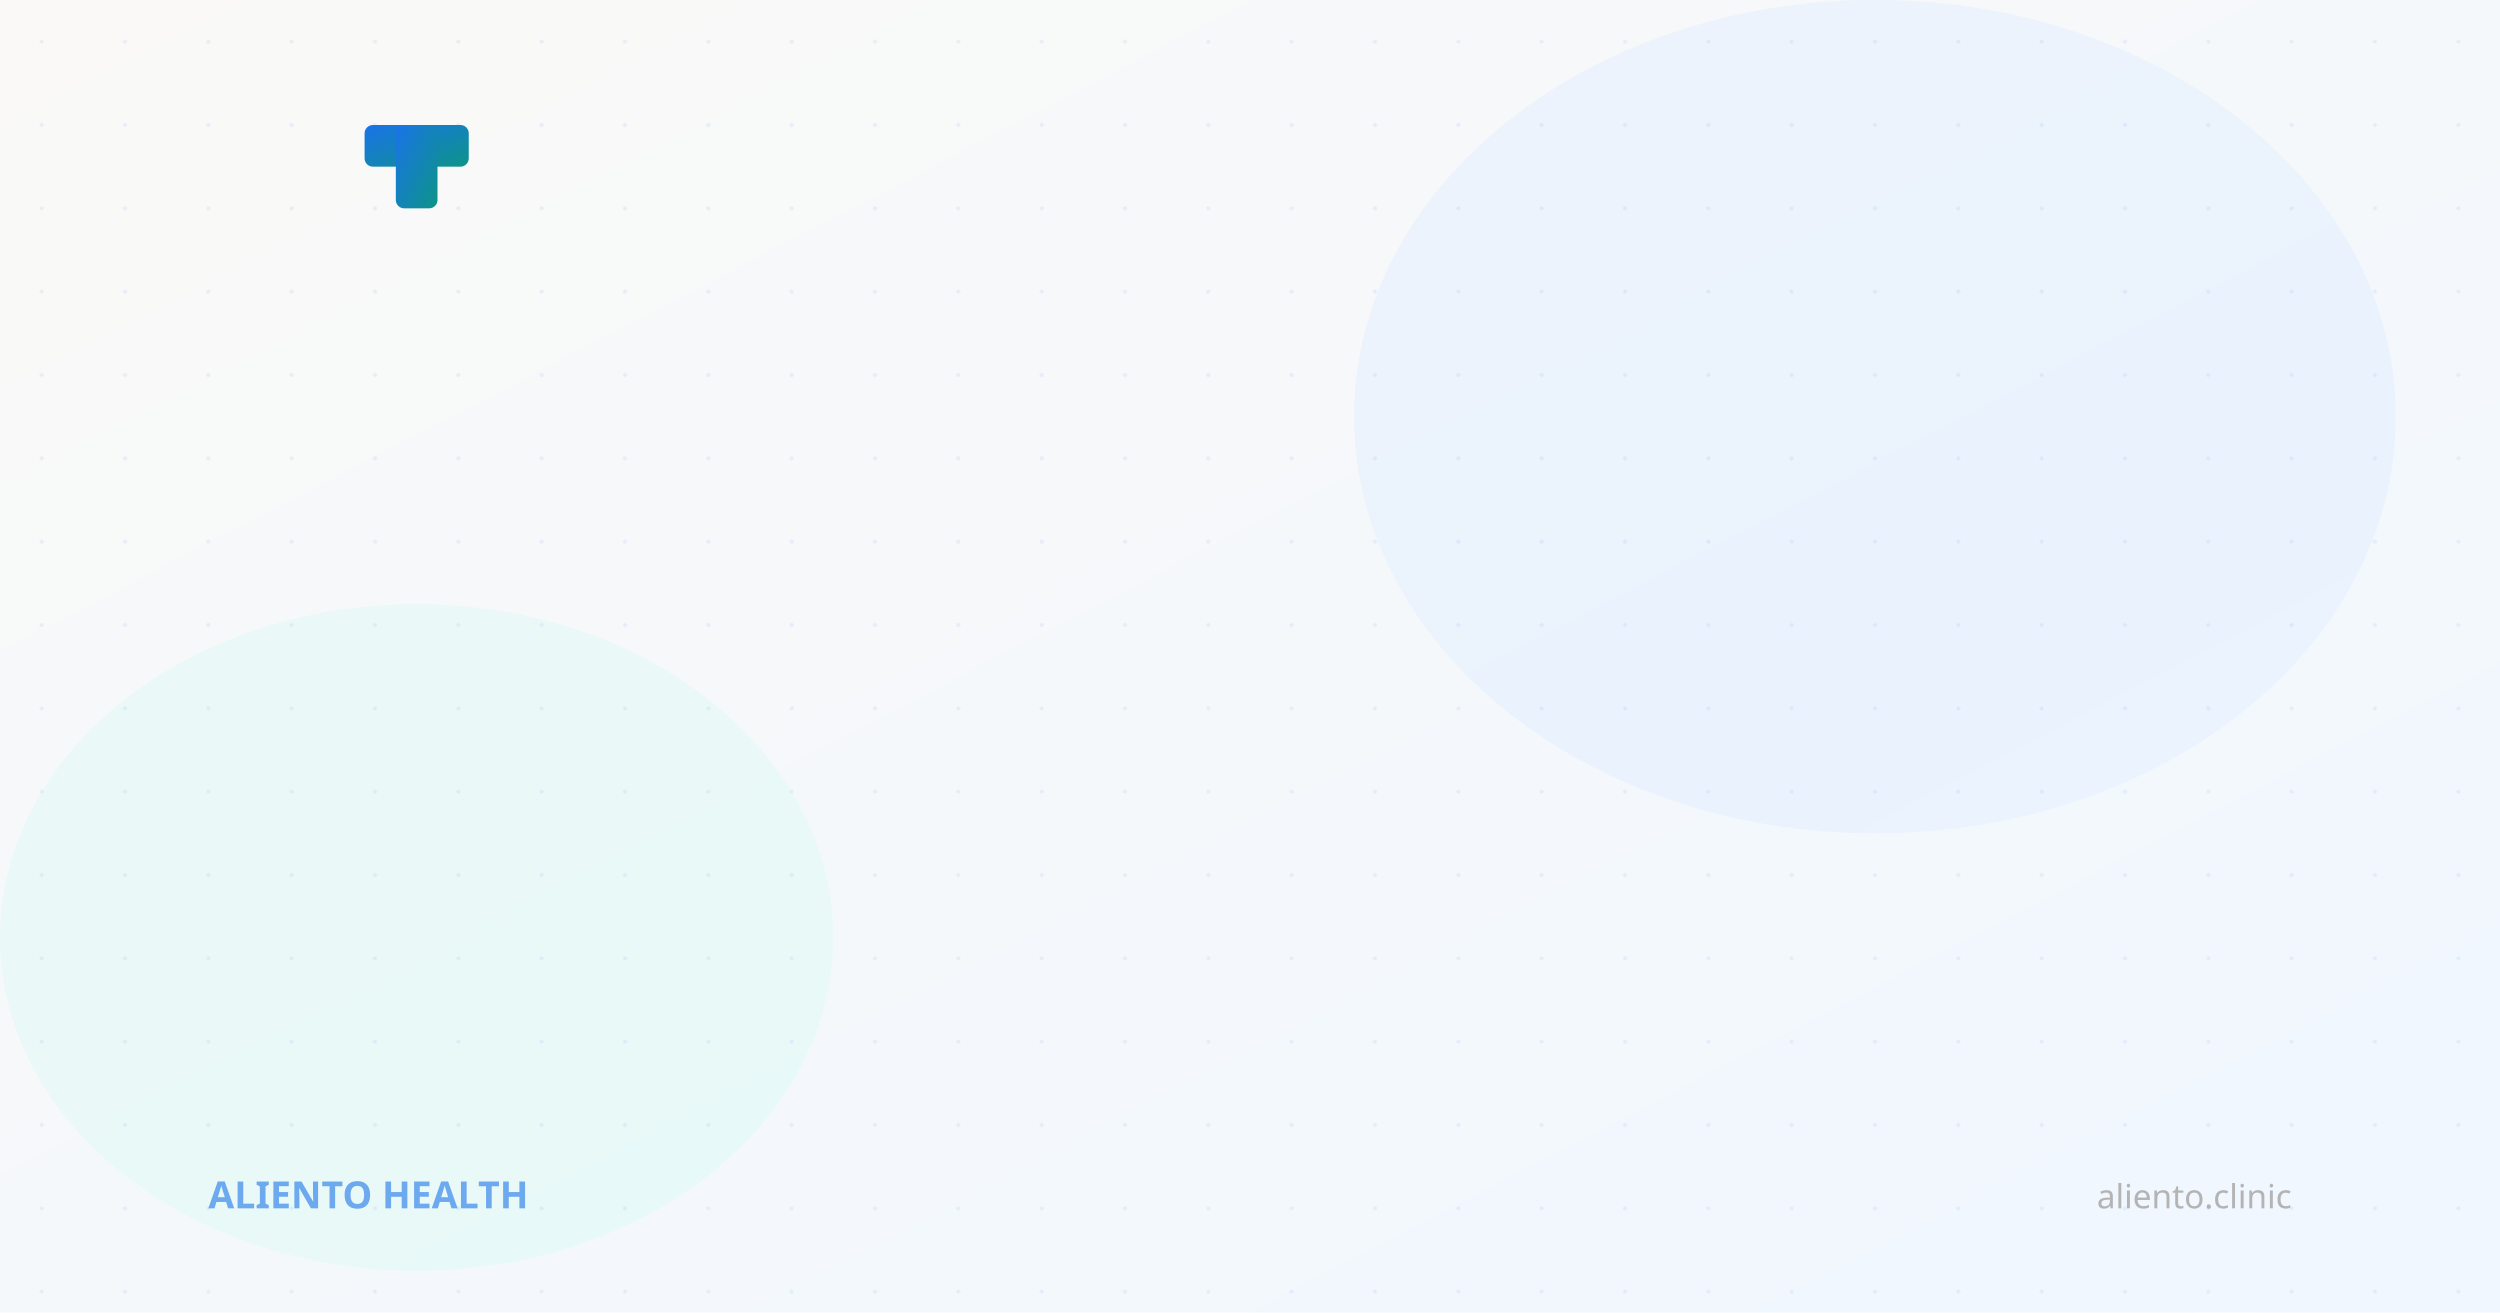
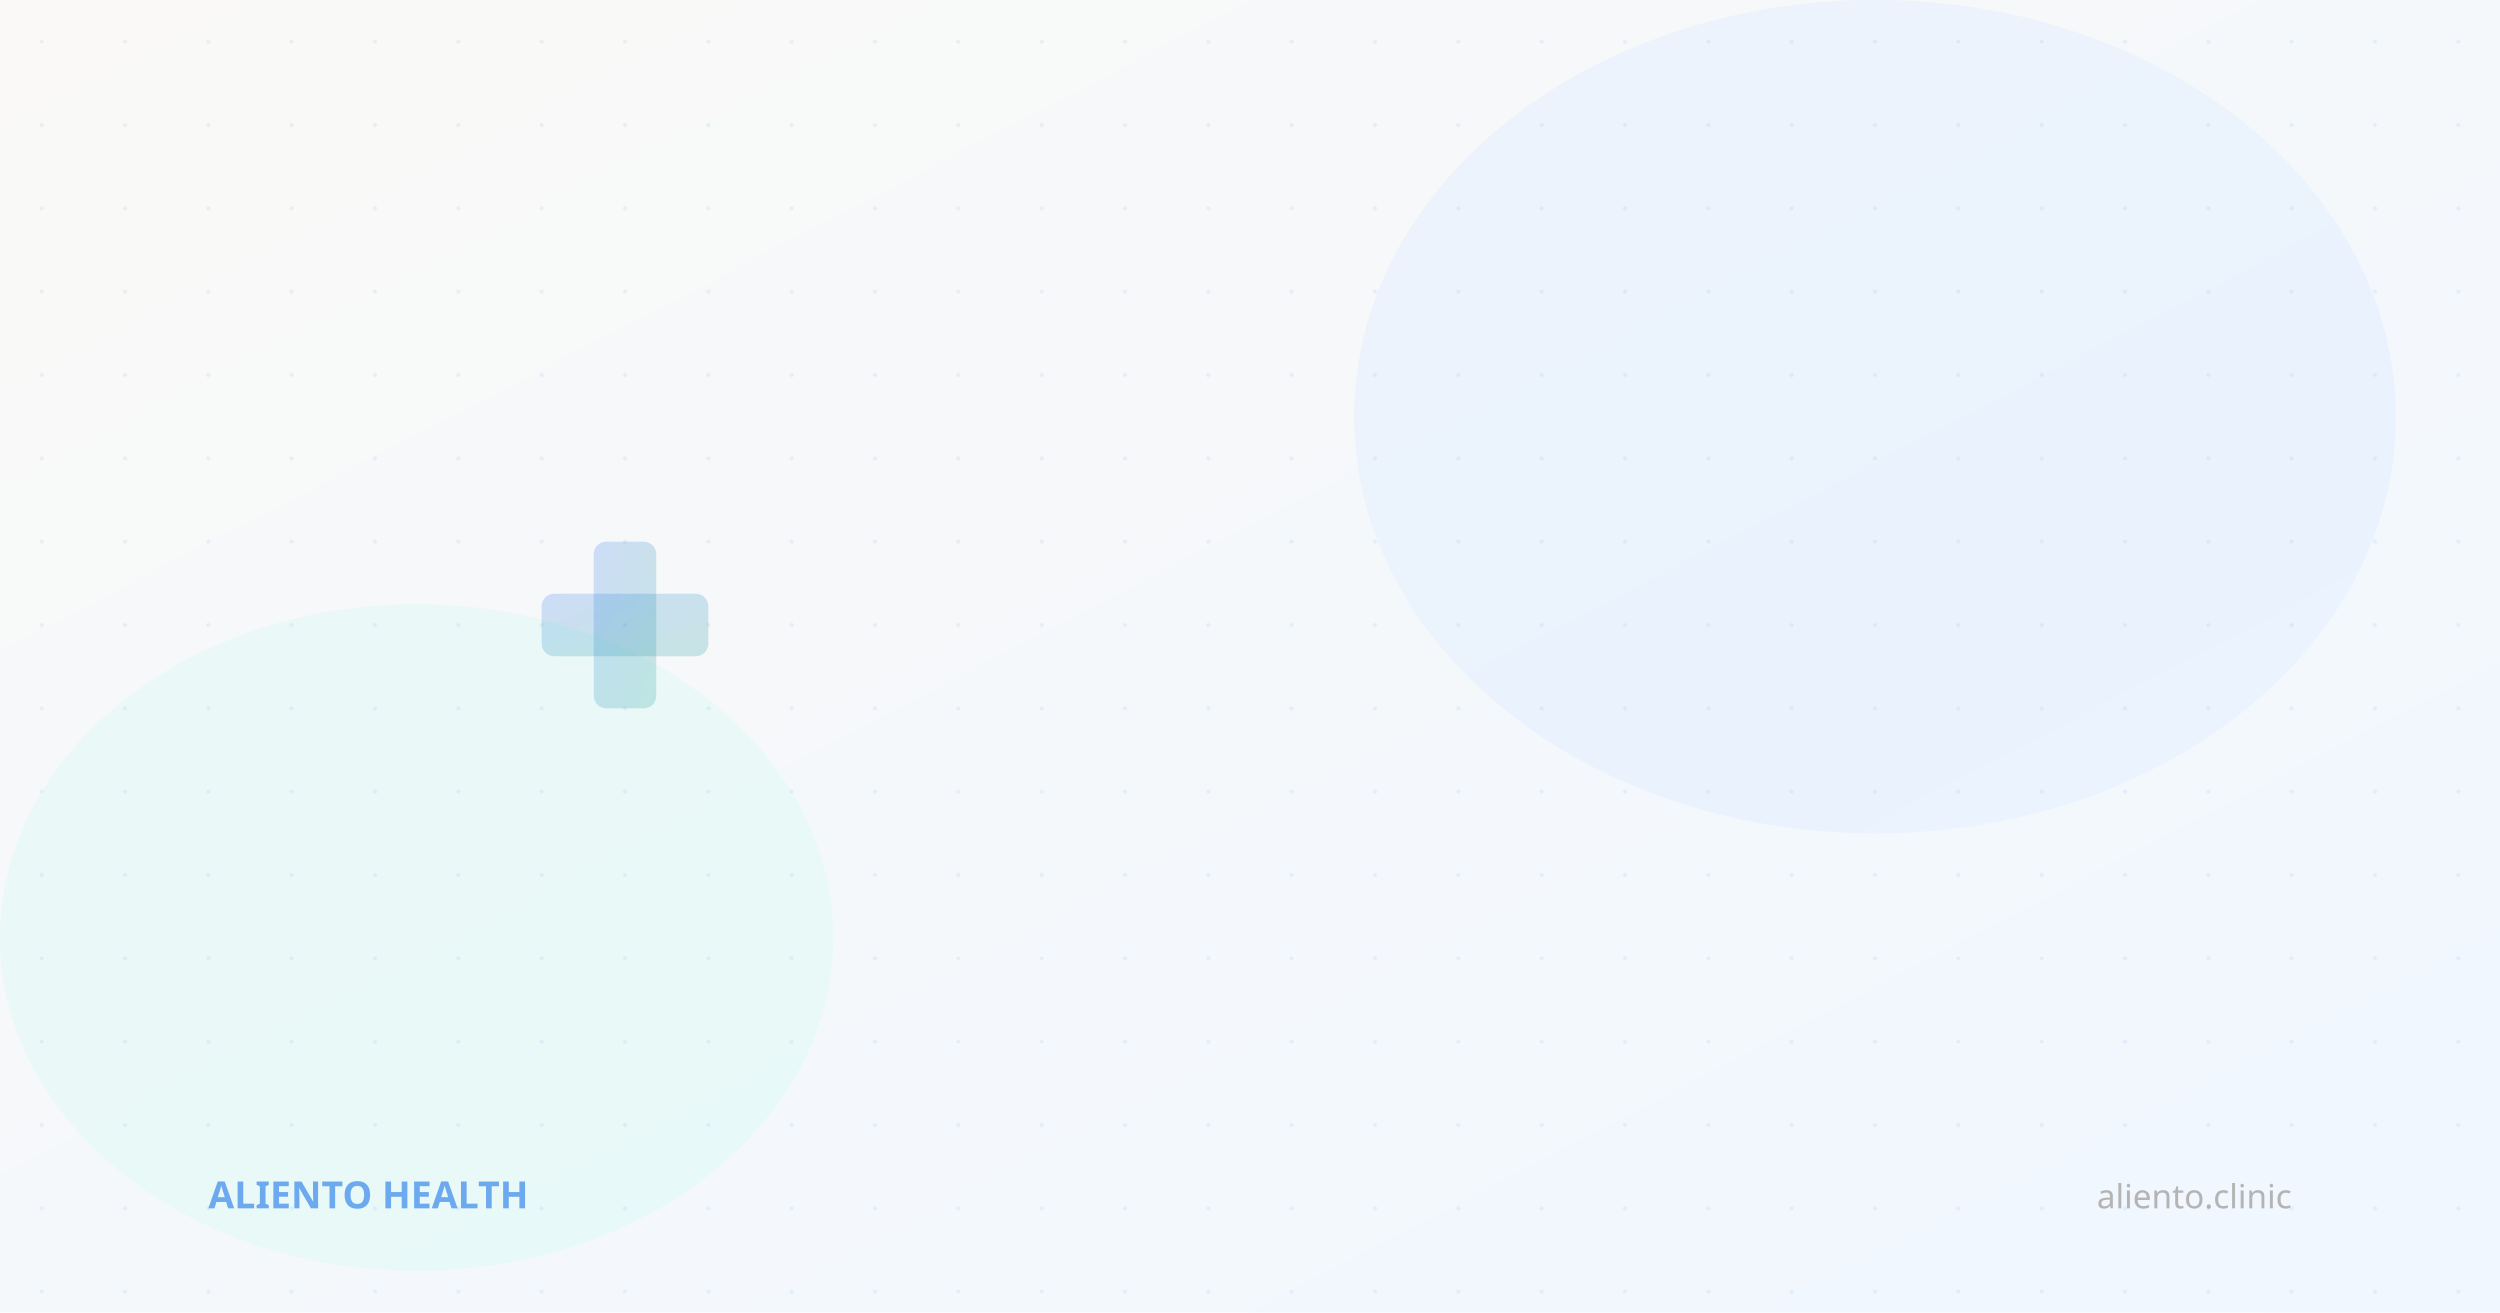
<svg xmlns="http://www.w3.org/2000/svg" width="1200" height="630" viewBox="0 0 1200 630" fill="none">
  <defs>
    <linearGradient id="bg" x1="0%" y1="0%" x2="100%" y2="100%">
      <stop offset="0%" style="stop-color:#faf9f7" />
      <stop offset="100%" style="stop-color:#f0f7ff" />
    </linearGradient>
    <linearGradient id="accent" x1="0%" y1="0%" x2="100%" y2="100%">
      <stop offset="0%" style="stop-color:#1a73e8" />
      <stop offset="100%" style="stop-color:#0d9488" />
    </linearGradient>
  </defs>
  <rect width="1200" height="630" fill="url(#bg)" />
  <ellipse cx="900" cy="200" rx="250" ry="200" fill="#dbeafe" opacity="0.4" />
  <ellipse cx="200" cy="450" rx="200" ry="160" fill="#ccfbf1" opacity="0.3" />
  <pattern id="dots" width="40" height="40" patternUnits="userSpaceOnUse">
    <circle cx="20" cy="20" r="1" fill="#1a73e8" opacity="0.08" />
  </pattern>
  <rect width="1200" height="630" fill="url(#dots)" />
-   <rect x="175" y="60" width="50" height="20" rx="4" fill="url(#accent)" />
-   <rect x="190" y="60" width="20" height="40" rx="4" fill="url(#accent)" />
+   <rect x="285" y="260" width="30" height="80" rx="6" fill="url(#accent)" opacity="0.2" />
+   <rect x="260" y="285" width="80" height="30" rx="6" fill="url(#accent)" opacity="0.2" />
  <text x="100" y="580" font-family="sans-serif" font-size="18" fill="#1a73e8" font-weight="600" opacity="0.6">ALIENTO HEALTH</text>
  <text x="1100" y="580" font-family="sans-serif" font-size="16" fill="#78716c" text-anchor="end" opacity="0.5">aliento.clinic</text>
</svg>
